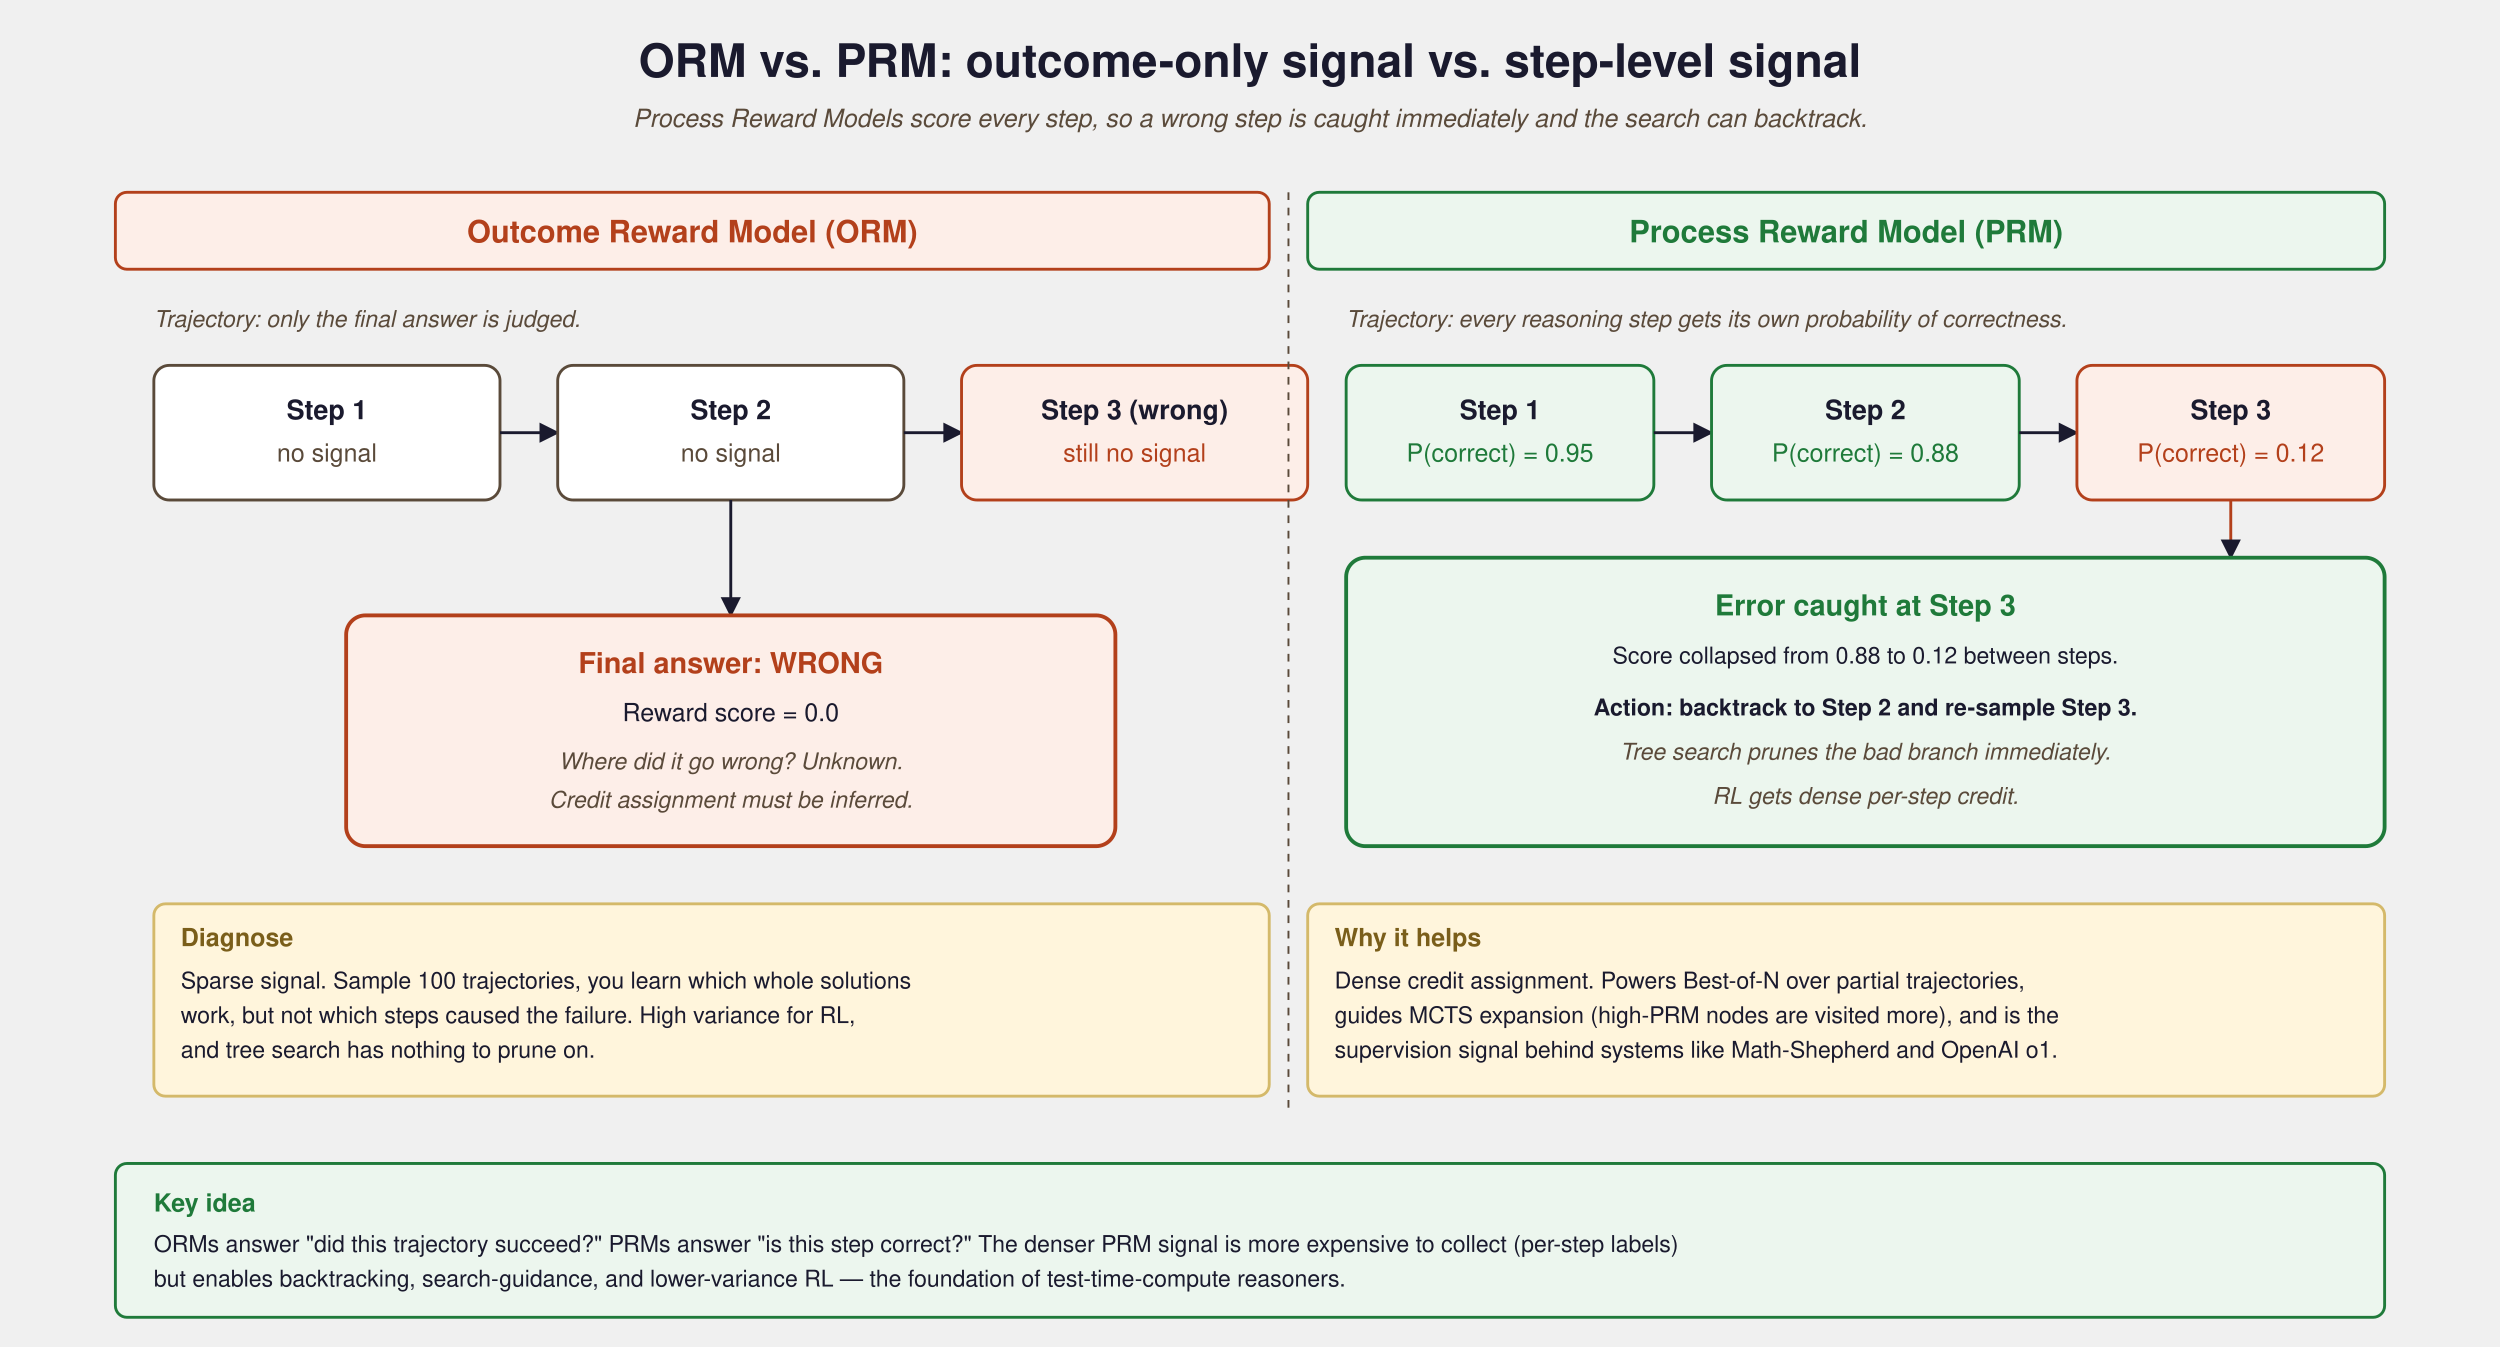
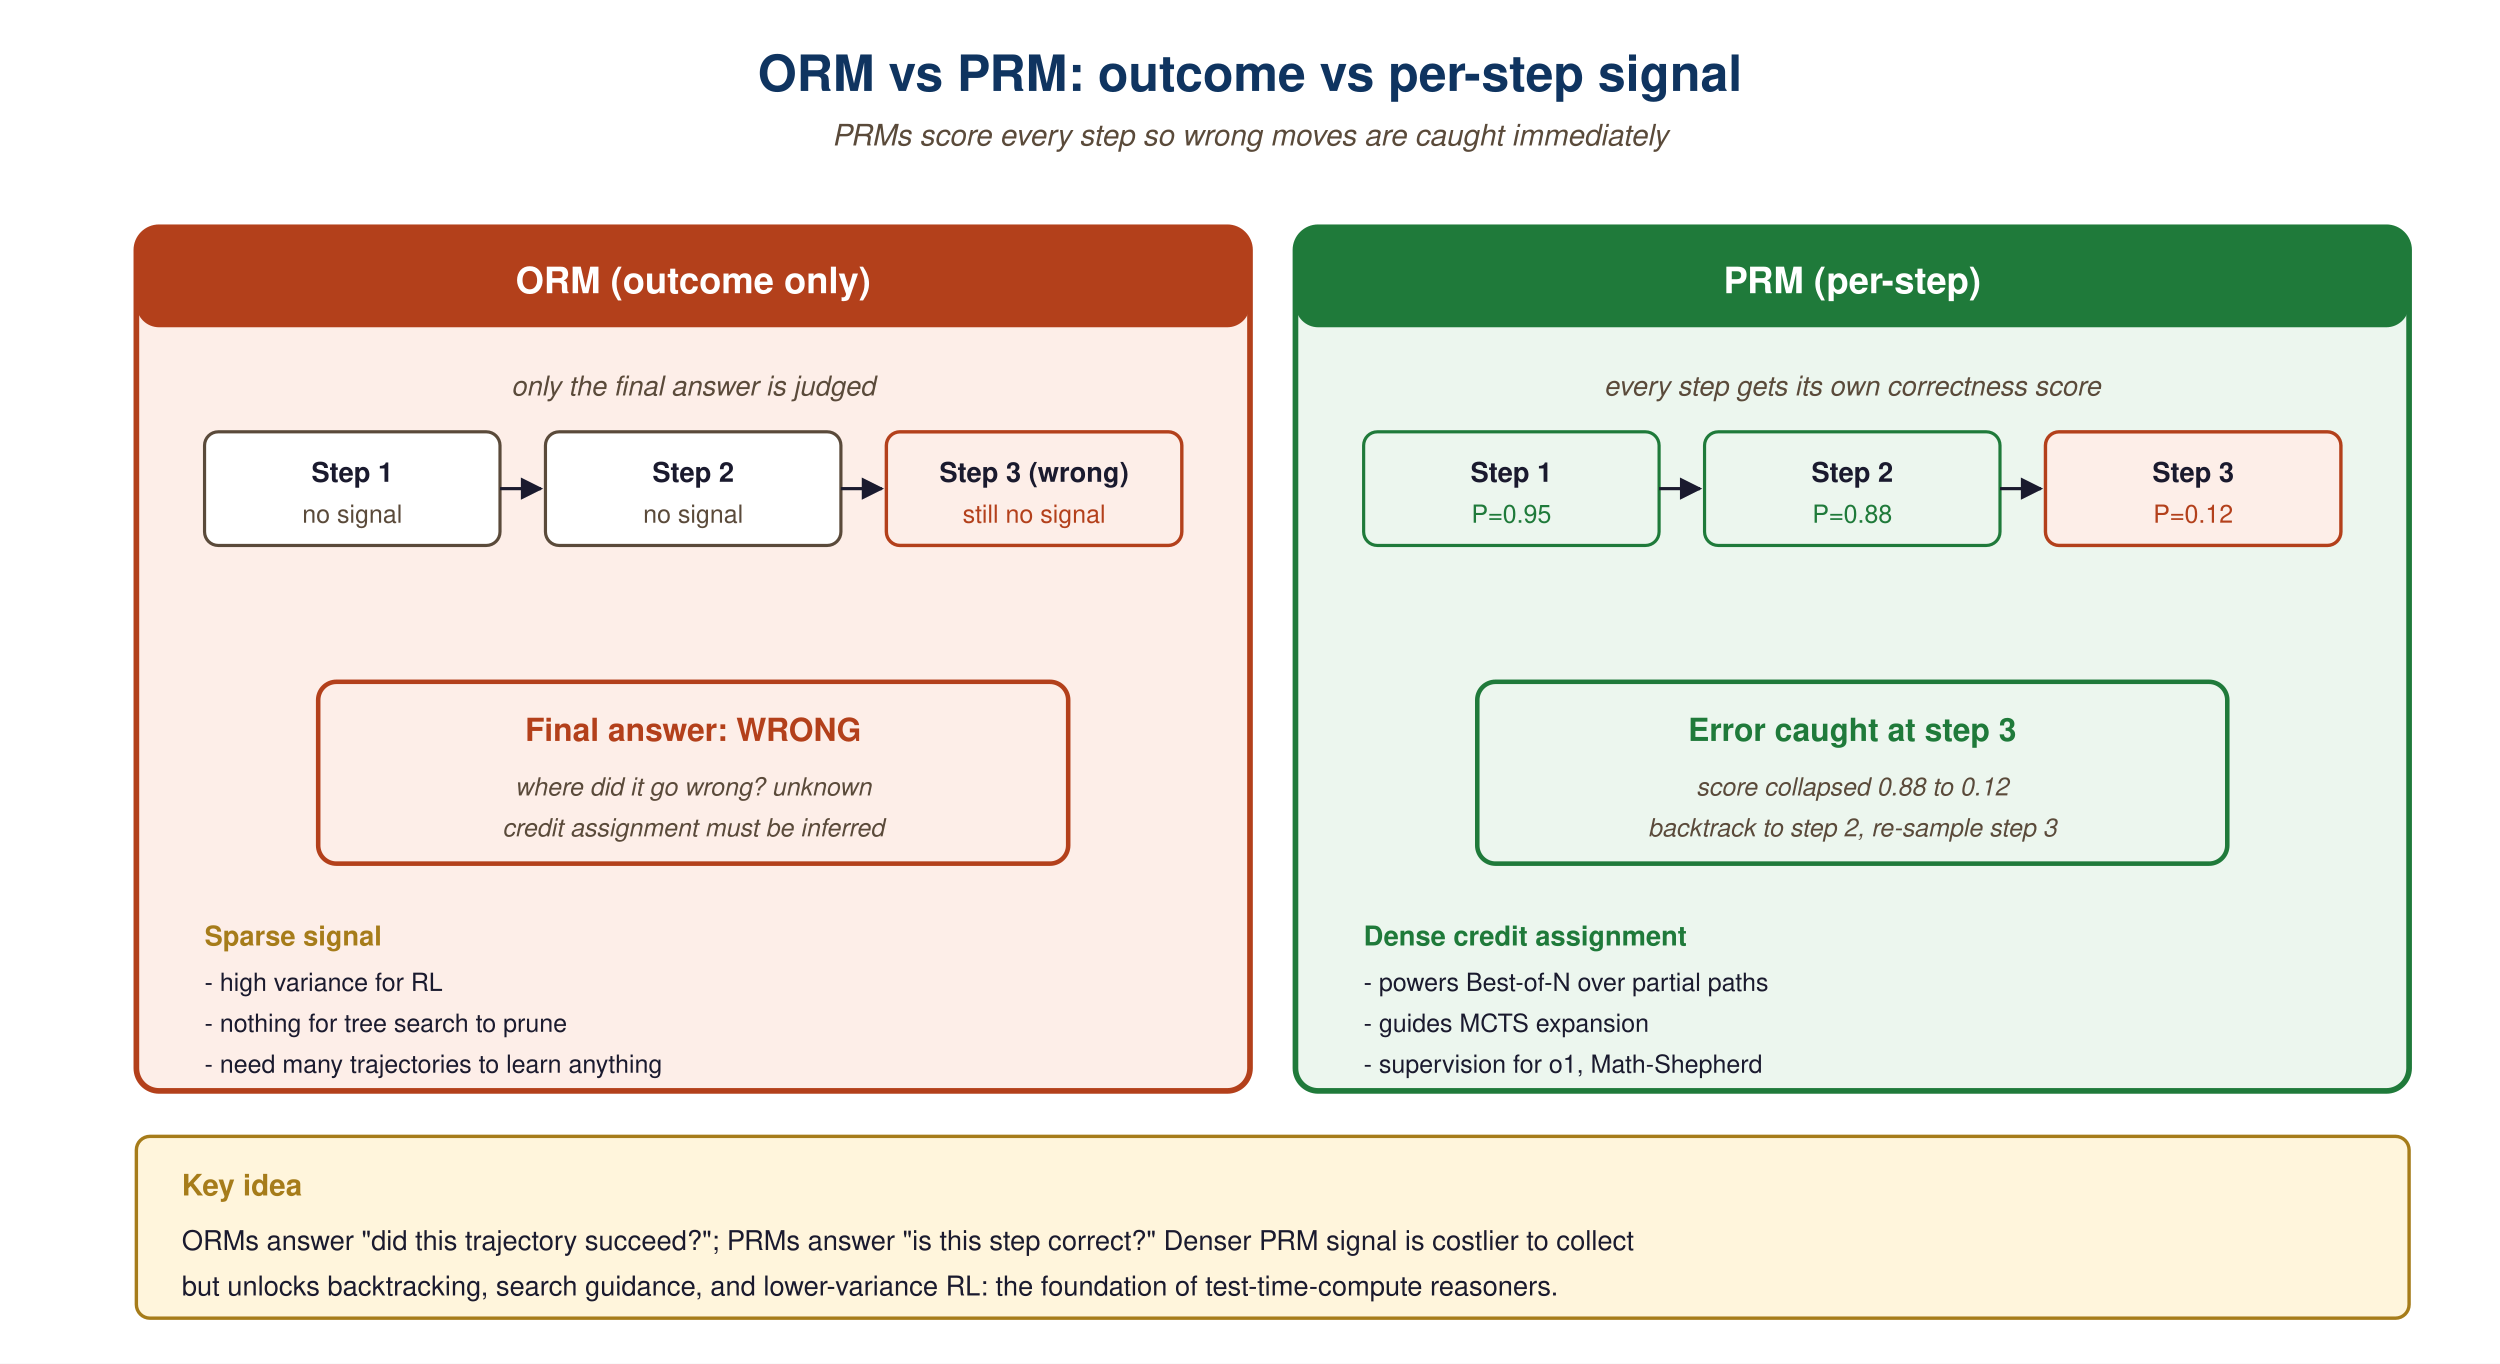
- <svg xmlns="http://www.w3.org/2000/svg" viewBox="0 0 1300 700" font-family="Helvetica, Arial, sans-serif">
+ <svg xmlns="http://www.w3.org/2000/svg" viewBox="0 0 1100 600" font-family="Helvetica, Arial, sans-serif">
+   <rect width="1100" height="600" fill="#ffffff" />
  <defs>
    <marker id="arr" viewBox="0 0 10 10" refX="9" refY="5" markerWidth="7" markerHeight="7" orient="auto-start-reverse">
      <path d="M 0 0 L 10 5 L 0 10 z" fill="#1a1a2e" />
    </marker>
  </defs>
-   <text x="650" y="40" font-size="24" font-weight="600" text-anchor="middle" fill="#1a1a2e">ORM vs. PRM: outcome-only signal vs. step-level signal</text>
-   <text x="650" y="66" font-size="13" font-style="italic" text-anchor="middle" fill="#5a4a3a">Process Reward Models score every step, so a wrong step is caught immediately and the search can backtrack.</text>
-   <g>
-     <rect x="60" y="100" width="600" height="40" rx="6" fill="#fdeee8" stroke="#b3401b" stroke-width="1.5" />
-     <text x="360" y="126" font-size="16" font-weight="700" text-anchor="middle" fill="#b3401b">Outcome Reward Model (ORM)</text>
+   <text x="550" y="40" font-size="22" font-weight="700" text-anchor="middle" fill="#0f3460">ORM vs PRM: outcome vs per-step signal</text>
+   <text x="550" y="64" font-size="13" font-style="italic" text-anchor="middle" fill="#5a4a3a">PRMs score every step so wrong moves are caught immediately</text>
+   <g transform="translate(60, 100)">
+     <rect width="490" height="380" rx="10" fill="#fdeee8" stroke="#b3401b" stroke-width="2.5" />
+     <rect x="0" y="0" width="490" height="44" rx="10" fill="#b3401b" />
+     <text x="245" y="29" font-size="16" font-weight="700" text-anchor="middle" fill="#ffffff">ORM (outcome only)</text>
+     <text x="245" y="74" font-size="12" font-style="italic" text-anchor="middle" fill="#5a4a3a">only the final answer is judged</text>
+     <g transform="translate(30, 90)">
+       <rect width="130" height="50" rx="6" fill="#ffffff" stroke="#5a4a3a" stroke-width="1.4" />
+       <text x="65" y="22" font-size="12" font-weight="700" text-anchor="middle" fill="#1a1a2e">Step 1</text>
+       <text x="65" y="40" font-size="11" text-anchor="middle" fill="#5a4a3a">no signal</text>
+       <rect x="150" width="130" height="50" rx="6" fill="#ffffff" stroke="#5a4a3a" stroke-width="1.4" />
+       <text x="215" y="22" font-size="12" font-weight="700" text-anchor="middle" fill="#1a1a2e">Step 2</text>
+       <text x="215" y="40" font-size="11" text-anchor="middle" fill="#5a4a3a">no signal</text>
+       <rect x="300" width="130" height="50" rx="6" fill="#fdeee8" stroke="#b3401b" stroke-width="1.5" />
+       <text x="365" y="22" font-size="12" font-weight="700" text-anchor="middle" fill="#1a1a2e">Step 3 (wrong)</text>
+       <text x="365" y="40" font-size="11" text-anchor="middle" fill="#b3401b">still no signal</text>
+       <line x1="130" y1="25" x2="148" y2="25" stroke="#1a1a2e" stroke-width="1.4" marker-end="url(#arr)" />
+       <line x1="280" y1="25" x2="298" y2="25" stroke="#1a1a2e" stroke-width="1.4" marker-end="url(#arr)" />
+     </g>
+     <rect x="80" y="200" width="330" height="80" rx="8" fill="#fdeee8" stroke="#b3401b" stroke-width="2" />
+     <text x="245" y="226" font-size="14" font-weight="700" text-anchor="middle" fill="#b3401b">Final answer: WRONG</text>
+     <text x="245" y="250" font-size="11" font-style="italic" text-anchor="middle" fill="#5a4a3a">where did it go wrong? unknown</text>
+     <text x="245" y="268" font-size="11" font-style="italic" text-anchor="middle" fill="#5a4a3a">credit assignment must be inferred</text>
+     <text x="30" y="316" font-size="12" font-weight="700" fill="#a67c1a">Sparse signal</text>
+     <text x="30" y="336" font-size="11" fill="#1a1a2e">- high variance for RL</text>
+     <text x="30" y="354" font-size="11" fill="#1a1a2e">- nothing for tree search to prune</text>
+     <text x="30" y="372" font-size="11" fill="#1a1a2e">- need many trajectories to learn anything</text>
  </g>
-   <g>
-     <rect x="680" y="100" width="560" height="40" rx="6" fill="#ecf6ee" stroke="#1f7a3a" stroke-width="1.5" />
-     <text x="960" y="126" font-size="16" font-weight="700" text-anchor="middle" fill="#1f7a3a">Process Reward Model (PRM)</text>
+   <g transform="translate(570, 100)">
+     <rect width="490" height="380" rx="10" fill="#ecf6ee" stroke="#1f7a3a" stroke-width="2.5" />
+     <rect x="0" y="0" width="490" height="44" rx="10" fill="#1f7a3a" />
+     <text x="245" y="29" font-size="16" font-weight="700" text-anchor="middle" fill="#ffffff">PRM (per-step)</text>
+     <text x="245" y="74" font-size="12" font-style="italic" text-anchor="middle" fill="#5a4a3a">every step gets its own correctness score</text>
+     <g transform="translate(30, 90)">
+       <rect width="130" height="50" rx="6" fill="#ecf6ee" stroke="#1f7a3a" stroke-width="1.4" />
+       <text x="65" y="22" font-size="12" font-weight="700" text-anchor="middle" fill="#1a1a2e">Step 1</text>
+       <text x="65" y="40" font-size="11" text-anchor="middle" fill="#1f7a3a">P=0.95</text>
+       <rect x="150" width="130" height="50" rx="6" fill="#ecf6ee" stroke="#1f7a3a" stroke-width="1.4" />
+       <text x="215" y="22" font-size="12" font-weight="700" text-anchor="middle" fill="#1a1a2e">Step 2</text>
+       <text x="215" y="40" font-size="11" text-anchor="middle" fill="#1f7a3a">P=0.88</text>
+       <rect x="300" width="130" height="50" rx="6" fill="#fdeee8" stroke="#b3401b" stroke-width="1.5" />
+       <text x="365" y="22" font-size="12" font-weight="700" text-anchor="middle" fill="#1a1a2e">Step 3</text>
+       <text x="365" y="40" font-size="11" text-anchor="middle" fill="#b3401b">P=0.12</text>
+       <line x1="130" y1="25" x2="148" y2="25" stroke="#1a1a2e" stroke-width="1.4" marker-end="url(#arr)" />
+       <line x1="280" y1="25" x2="298" y2="25" stroke="#1a1a2e" stroke-width="1.4" marker-end="url(#arr)" />
+     </g>
+     <rect x="80" y="200" width="330" height="80" rx="8" fill="#ecf6ee" stroke="#1f7a3a" stroke-width="2" />
+     <text x="245" y="226" font-size="14" font-weight="700" text-anchor="middle" fill="#1f7a3a">Error caught at step 3</text>
+     <text x="245" y="250" font-size="11" font-style="italic" text-anchor="middle" fill="#5a4a3a">score collapsed 0.88 to 0.12</text>
+     <text x="245" y="268" font-size="11" font-style="italic" text-anchor="middle" fill="#5a4a3a">backtrack to step 2, re-sample step 3</text>
+     <text x="30" y="316" font-size="12" font-weight="700" fill="#1f7a3a">Dense credit assignment</text>
+     <text x="30" y="336" font-size="11" fill="#1a1a2e">- powers Best-of-N over partial paths</text>
+     <text x="30" y="354" font-size="11" fill="#1a1a2e">- guides MCTS expansion</text>
+     <text x="30" y="372" font-size="11" fill="#1a1a2e">- supervision for o1, Math-Shepherd</text>
  </g>
-   <g>
-     <text x="80" y="170" font-size="12" font-style="italic" fill="#5a4a3a">Trajectory: only the final answer is judged.</text>
-     <g>
-       <rect x="80" y="190" width="180" height="70" rx="8" fill="#ffffff" stroke="#5a4a3a" stroke-width="1.5" />
-       <text x="170" y="218" font-size="14" font-weight="700" text-anchor="middle" fill="#1a1a2e">Step 1</text>
-       <text x="170" y="240" font-size="13" text-anchor="middle" fill="#5a4a3a">no signal</text>
-     </g>
-     <line x1="260" y1="225" x2="290" y2="225" stroke="#1a1a2e" stroke-width="1.5" marker-end="url(#arr)" />
-     <g>
-       <rect x="290" y="190" width="180" height="70" rx="8" fill="#ffffff" stroke="#5a4a3a" stroke-width="1.5" />
-       <text x="380" y="218" font-size="14" font-weight="700" text-anchor="middle" fill="#1a1a2e">Step 2</text>
-       <text x="380" y="240" font-size="13" text-anchor="middle" fill="#5a4a3a">no signal</text>
-     </g>
-     <line x1="470" y1="225" x2="500" y2="225" stroke="#1a1a2e" stroke-width="1.5" marker-end="url(#arr)" />
-     <g>
-       <rect x="500" y="190" width="180" height="70" rx="8" fill="#fdeee8" stroke="#b3401b" stroke-width="1.5" />
-       <text x="590" y="218" font-size="14" font-weight="700" text-anchor="middle" fill="#1a1a2e">Step 3  (wrong)</text>
-       <text x="590" y="240" font-size="13" text-anchor="middle" fill="#b3401b">still no signal</text>
-     </g>
-     <line x1="380" y1="260" x2="380" y2="320" stroke="#1a1a2e" stroke-width="1.5" marker-end="url(#arr)" />
-     <g>
-       <rect x="180" y="320" width="400" height="120" rx="10" fill="#fdeee8" stroke="#b3401b" stroke-width="2" />
-       <text x="380" y="350" font-size="15" font-weight="700" text-anchor="middle" fill="#b3401b">Final answer:  WRONG</text>
-       <text x="380" y="375" font-size="13" text-anchor="middle" fill="#1a1a2e">Reward score = 0.0</text>
-       <text x="380" y="400" font-size="12" font-style="italic" text-anchor="middle" fill="#5a4a3a">Where did it go wrong? Unknown.</text>
-       <text x="380" y="420" font-size="12" font-style="italic" text-anchor="middle" fill="#5a4a3a">Credit assignment must be inferred.</text>
-     </g>
-     <g transform="translate(80, 470)">
-       <rect x="0" y="0" width="580" height="100" rx="6" fill="#fff5dc" stroke="#d4b96a" stroke-width="1.5" />
-       <text x="14" y="22" font-size="13" font-weight="700" fill="#7a5e1a">Diagnose</text>
-       <text x="14" y="44" font-size="12" fill="#1a1a2e">Sparse signal. Sample 100 trajectories, you learn which whole solutions</text>
-       <text x="14" y="62" font-size="12" fill="#1a1a2e">work, but not which steps caused the failure. High variance for RL,</text>
-       <text x="14" y="80" font-size="12" fill="#1a1a2e">and tree search has nothing to prune on.</text>
-     </g>
-   </g>
-   <g>
-     <text x="700" y="170" font-size="12" font-style="italic" fill="#5a4a3a">Trajectory: every reasoning step gets its own probability of correctness.</text>
-     <g>
-       <rect x="700" y="190" width="160" height="70" rx="8" fill="#ecf6ee" stroke="#1f7a3a" stroke-width="1.5" />
-       <text x="780" y="218" font-size="14" font-weight="700" text-anchor="middle" fill="#1a1a2e">Step 1</text>
-       <text x="780" y="240" font-size="13" text-anchor="middle" fill="#1f7a3a">P(correct) = 0.95</text>
-     </g>
-     <line x1="860" y1="225" x2="890" y2="225" stroke="#1a1a2e" stroke-width="1.5" marker-end="url(#arr)" />
-     <g>
-       <rect x="890" y="190" width="160" height="70" rx="8" fill="#ecf6ee" stroke="#1f7a3a" stroke-width="1.5" />
-       <text x="970" y="218" font-size="14" font-weight="700" text-anchor="middle" fill="#1a1a2e">Step 2</text>
-       <text x="970" y="240" font-size="13" text-anchor="middle" fill="#1f7a3a">P(correct) = 0.88</text>
-     </g>
-     <line x1="1050" y1="225" x2="1080" y2="225" stroke="#1a1a2e" stroke-width="1.5" marker-end="url(#arr)" />
-     <g>
-       <rect x="1080" y="190" width="160" height="70" rx="8" fill="#fdeee8" stroke="#b3401b" stroke-width="1.5" />
-       <text x="1160" y="218" font-size="14" font-weight="700" text-anchor="middle" fill="#1a1a2e">Step 3</text>
-       <text x="1160" y="240" font-size="13" text-anchor="middle" fill="#b3401b">P(correct) = 0.12</text>
-     </g>
-     <line x1="1160" y1="260" x2="1160" y2="290" stroke="#b3401b" stroke-width="1.5" marker-end="url(#arr)" />
-     <g>
-       <rect x="700" y="290" width="540" height="150" rx="10" fill="#ecf6ee" stroke="#1f7a3a" stroke-width="2" />
-       <text x="970" y="320" font-size="15" font-weight="700" text-anchor="middle" fill="#1f7a3a">Error caught at Step 3</text>
-       <text x="970" y="345" font-size="12" text-anchor="middle" fill="#1a1a2e">Score collapsed from 0.88 to 0.12 between steps.</text>
-       <text x="970" y="372" font-size="12" font-weight="700" text-anchor="middle" fill="#1a1a2e">Action: backtrack to Step 2 and re-sample Step 3.</text>
-       <text x="970" y="395" font-size="12" font-style="italic" text-anchor="middle" fill="#5a4a3a">Tree search prunes the bad branch immediately.</text>
-       <text x="970" y="418" font-size="12" font-style="italic" text-anchor="middle" fill="#5a4a3a">RL gets dense per-step credit.</text>
-     </g>
-     <g transform="translate(680, 470)">
-       <rect x="0" y="0" width="560" height="100" rx="6" fill="#fff5dc" stroke="#d4b96a" stroke-width="1.5" />
-       <text x="14" y="22" font-size="13" font-weight="700" fill="#7a5e1a">Why it helps</text>
-       <text x="14" y="44" font-size="12" fill="#1a1a2e">Dense credit assignment. Powers Best-of-N over partial trajectories,</text>
-       <text x="14" y="62" font-size="12" fill="#1a1a2e">guides MCTS expansion (high-PRM nodes are visited more), and is the</text>
-       <text x="14" y="80" font-size="12" fill="#1a1a2e">supervision signal behind systems like Math-Shepherd and OpenAI o1.</text>
-     </g>
-   </g>
-   <line x1="670" y1="100" x2="670" y2="580" stroke="#5a4a3a" stroke-width="1" stroke-dasharray="4 4" />
-   <g transform="translate(60, 605)">
-     <rect x="0" y="0" width="1180" height="80" rx="6" fill="#ecf6ee" stroke="#1f7a3a" stroke-width="1.5" />
-     <text x="20" y="25" font-size="13" font-weight="700" fill="#1f7a3a">Key idea</text>
-     <text x="20" y="46" font-size="12" fill="#1a1a2e">ORMs answer "did this trajectory succeed?" PRMs answer "is this step correct?" The denser PRM signal is more expensive to collect (per-step labels)</text>
-     <text x="20" y="64" font-size="12" fill="#1a1a2e">but enables backtracking, search-guidance, and lower-variance RL — the foundation of test-time-compute reasoners.</text>
+   <g transform="translate(60, 500)">
+     <rect width="1000" height="80" rx="6" fill="#fff5dc" stroke="#a67c1a" stroke-width="1.5" />
+     <text x="20" y="26" font-size="13" font-weight="700" fill="#a67c1a">Key idea</text>
+     <text x="20" y="50" font-size="12" fill="#1a1a2e">ORMs answer "did this trajectory succeed?"; PRMs answer "is this step correct?" Denser PRM signal is costlier to collect</text>
+     <text x="20" y="70" font-size="12" fill="#1a1a2e">but unlocks backtracking, search guidance, and lower-variance RL: the foundation of test-time-compute reasoners.</text>
  </g>
</svg>
